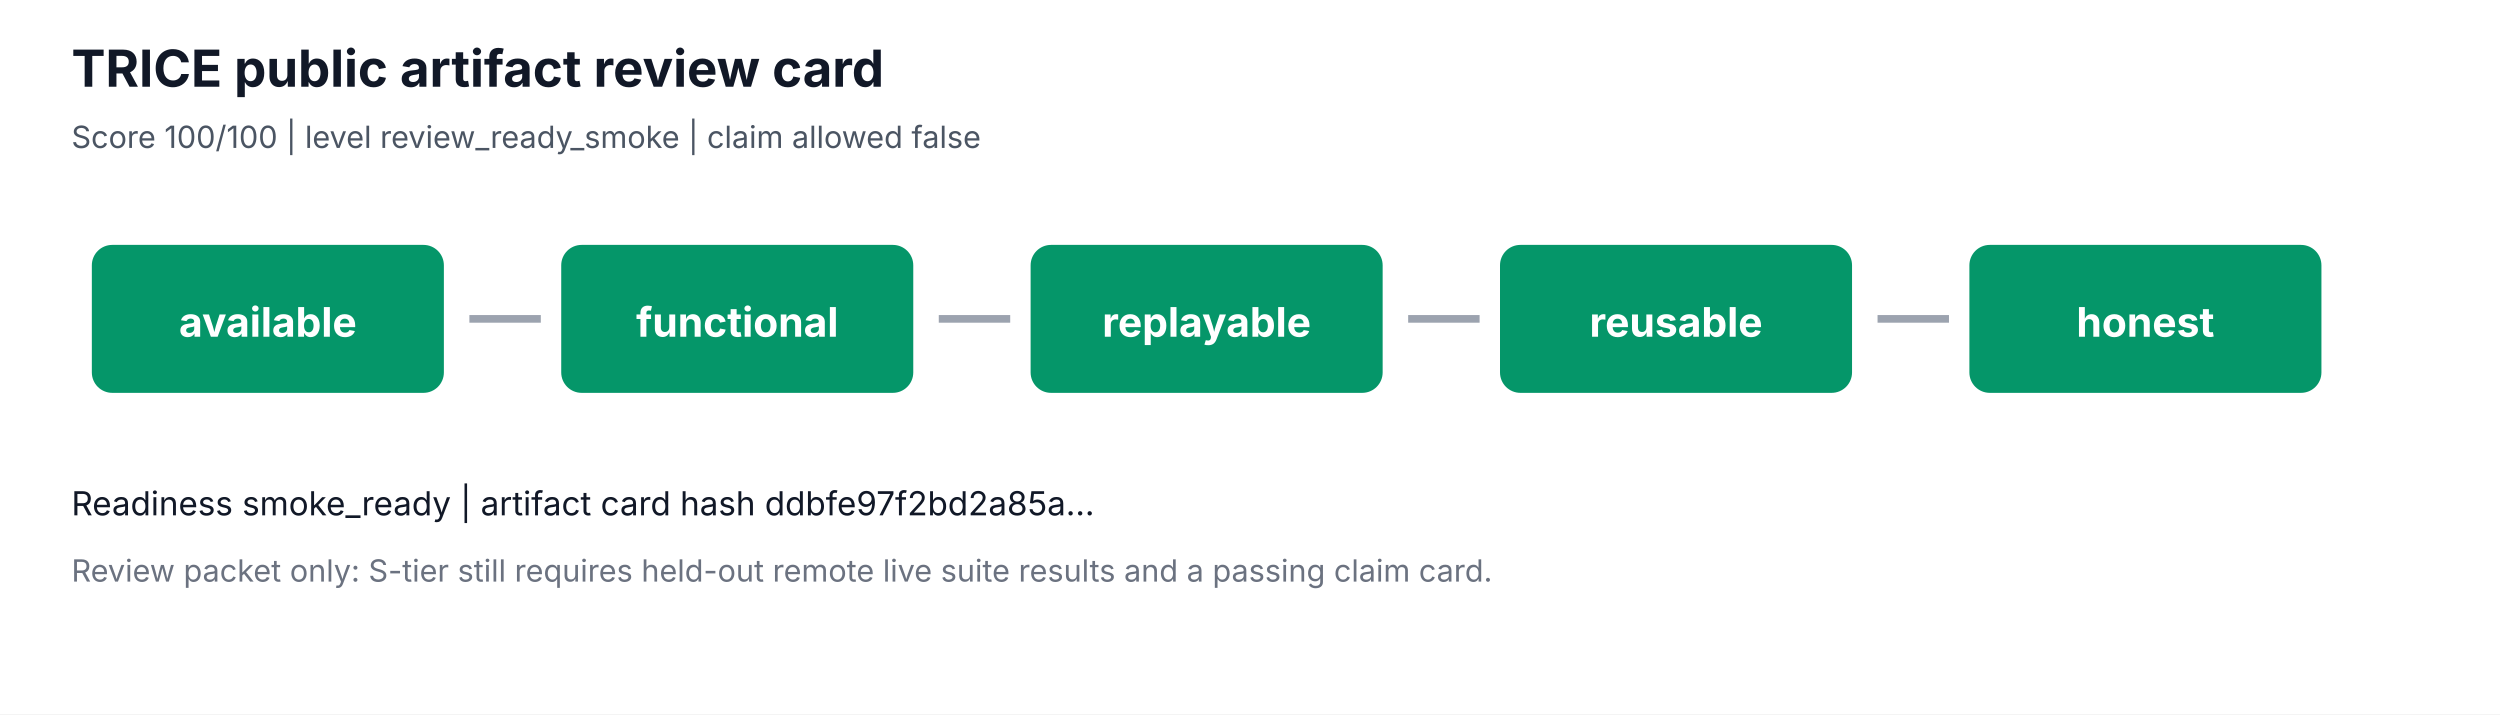
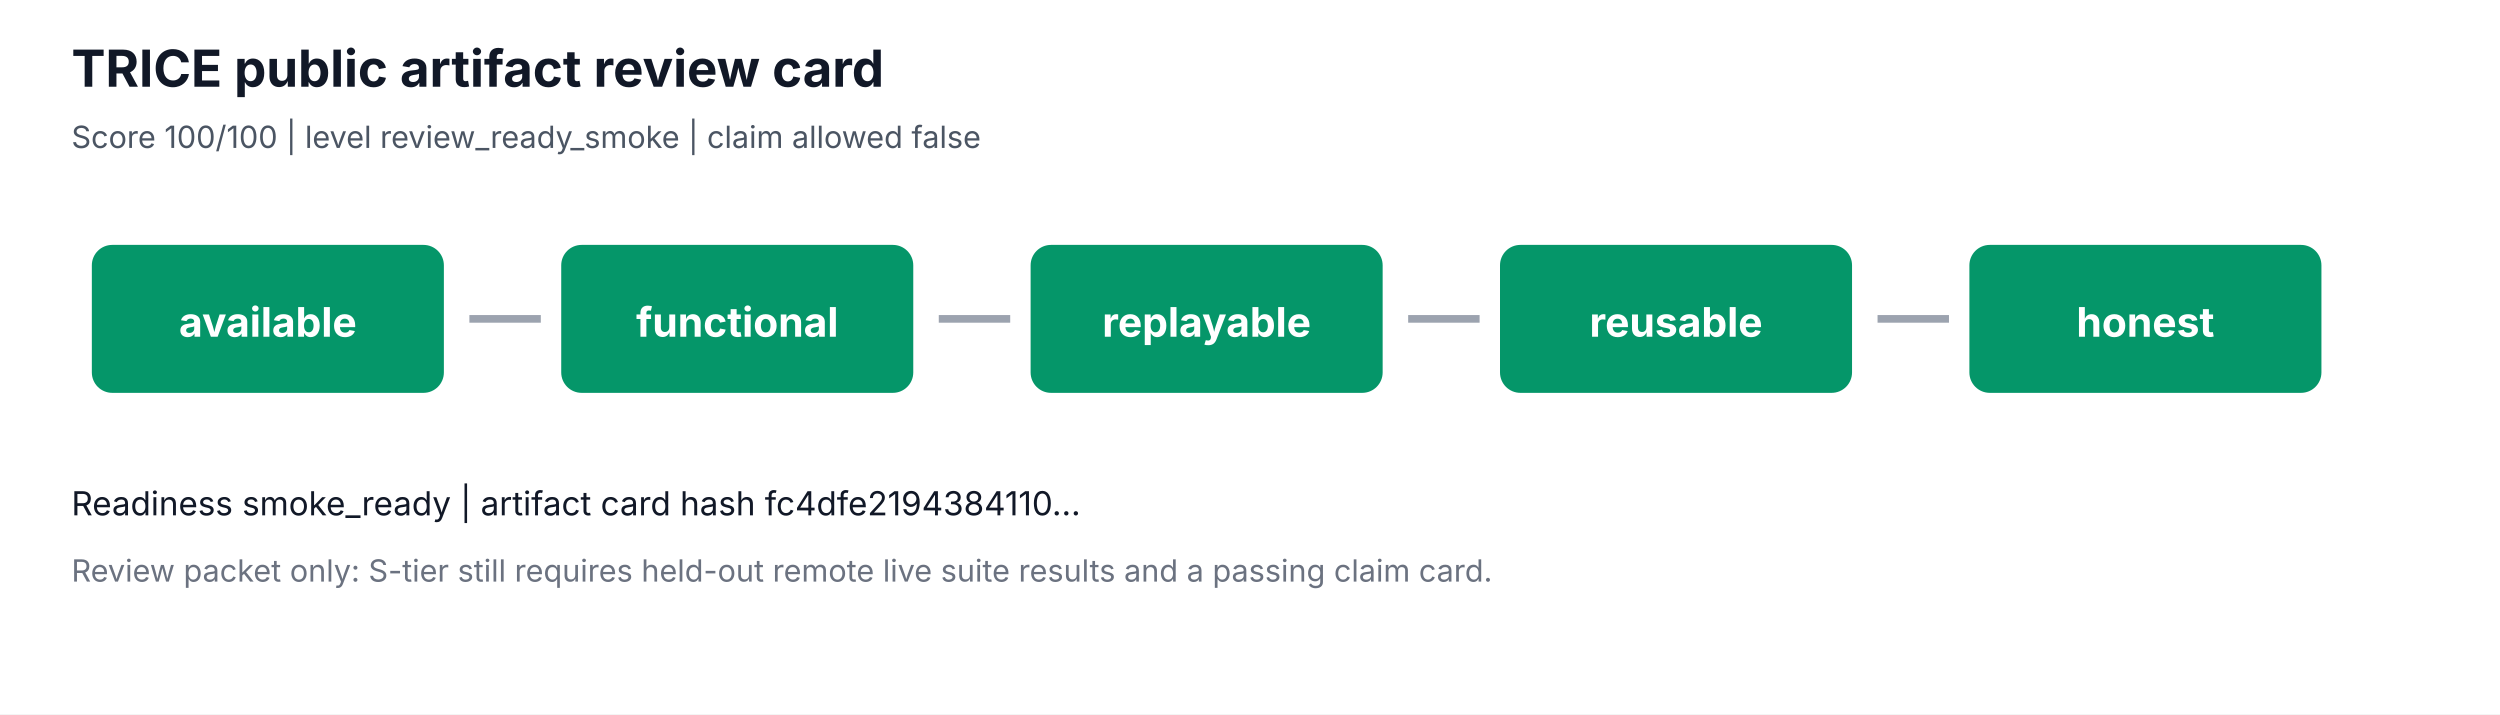
<svg xmlns="http://www.w3.org/2000/svg" width="980" height="280" viewBox="0 0 980 280">
  <rect width="100%" height="100%" fill="#ffffff" />
  <text x="28" y="34" font-family="Inter,Segoe UI,Arial" font-size="20" font-weight="700" fill="#111827">TRICE public artifact review card</text>
  <text x="28" y="58" font-family="Inter,Segoe UI,Arial" font-size="12" fill="#4b5563">Score 100/100 | level review_ready_smoke | claim allowed false</text>
  <rect x="36" y="96" width="138" height="58" rx="8" fill="#059669" />
  <text x="105" y="132" text-anchor="middle" font-family="Inter,Segoe UI,Arial" font-size="16" font-weight="700" fill="#ffffff">available</text>
  <line x1="184" y1="125" x2="212" y2="125" stroke="#9ca3af" stroke-width="3" />
  <rect x="220" y="96" width="138" height="58" rx="8" fill="#059669" />
  <text x="289" y="132" text-anchor="middle" font-family="Inter,Segoe UI,Arial" font-size="16" font-weight="700" fill="#ffffff">functional</text>
  <line x1="368" y1="125" x2="396" y2="125" stroke="#9ca3af" stroke-width="3" />
  <rect x="404" y="96" width="138" height="58" rx="8" fill="#059669" />
  <text x="473" y="132" text-anchor="middle" font-family="Inter,Segoe UI,Arial" font-size="16" font-weight="700" fill="#ffffff">replayable</text>
  <line x1="552" y1="125" x2="580" y2="125" stroke="#9ca3af" stroke-width="3" />
  <rect x="588" y="96" width="138" height="58" rx="8" fill="#059669" />
  <text x="657" y="132" text-anchor="middle" font-family="Inter,Segoe UI,Arial" font-size="16" font-weight="700" fill="#ffffff">reusable</text>
  <line x1="736" y1="125" x2="764" y2="125" stroke="#9ca3af" stroke-width="3" />
  <rect x="772" y="96" width="138" height="58" rx="8" fill="#059669" />
  <text x="841" y="132" text-anchor="middle" font-family="Inter,Segoe UI,Arial" font-size="16" font-weight="700" fill="#ffffff">honest</text>
-   <text x="28" y="202" font-family="Inter,Segoe UI,Arial" font-size="13" fill="#111827">Readiness smoke_ready | artifact card hash ddbfe97f2bd2a85a...</text>
+   <text x="28" y="202" font-family="Inter,Segoe UI,Arial" font-size="13" fill="#111827">Readiness smoke_ready | artifact card hash fc4dfe2194384110...</text>
  <text x="28" y="228" font-family="Inter,Segoe UI,Arial" font-size="12" fill="#6b7280">Review packet only: S-tier still requires held-out remote live suite results and a passing claim card.</text>
</svg>
